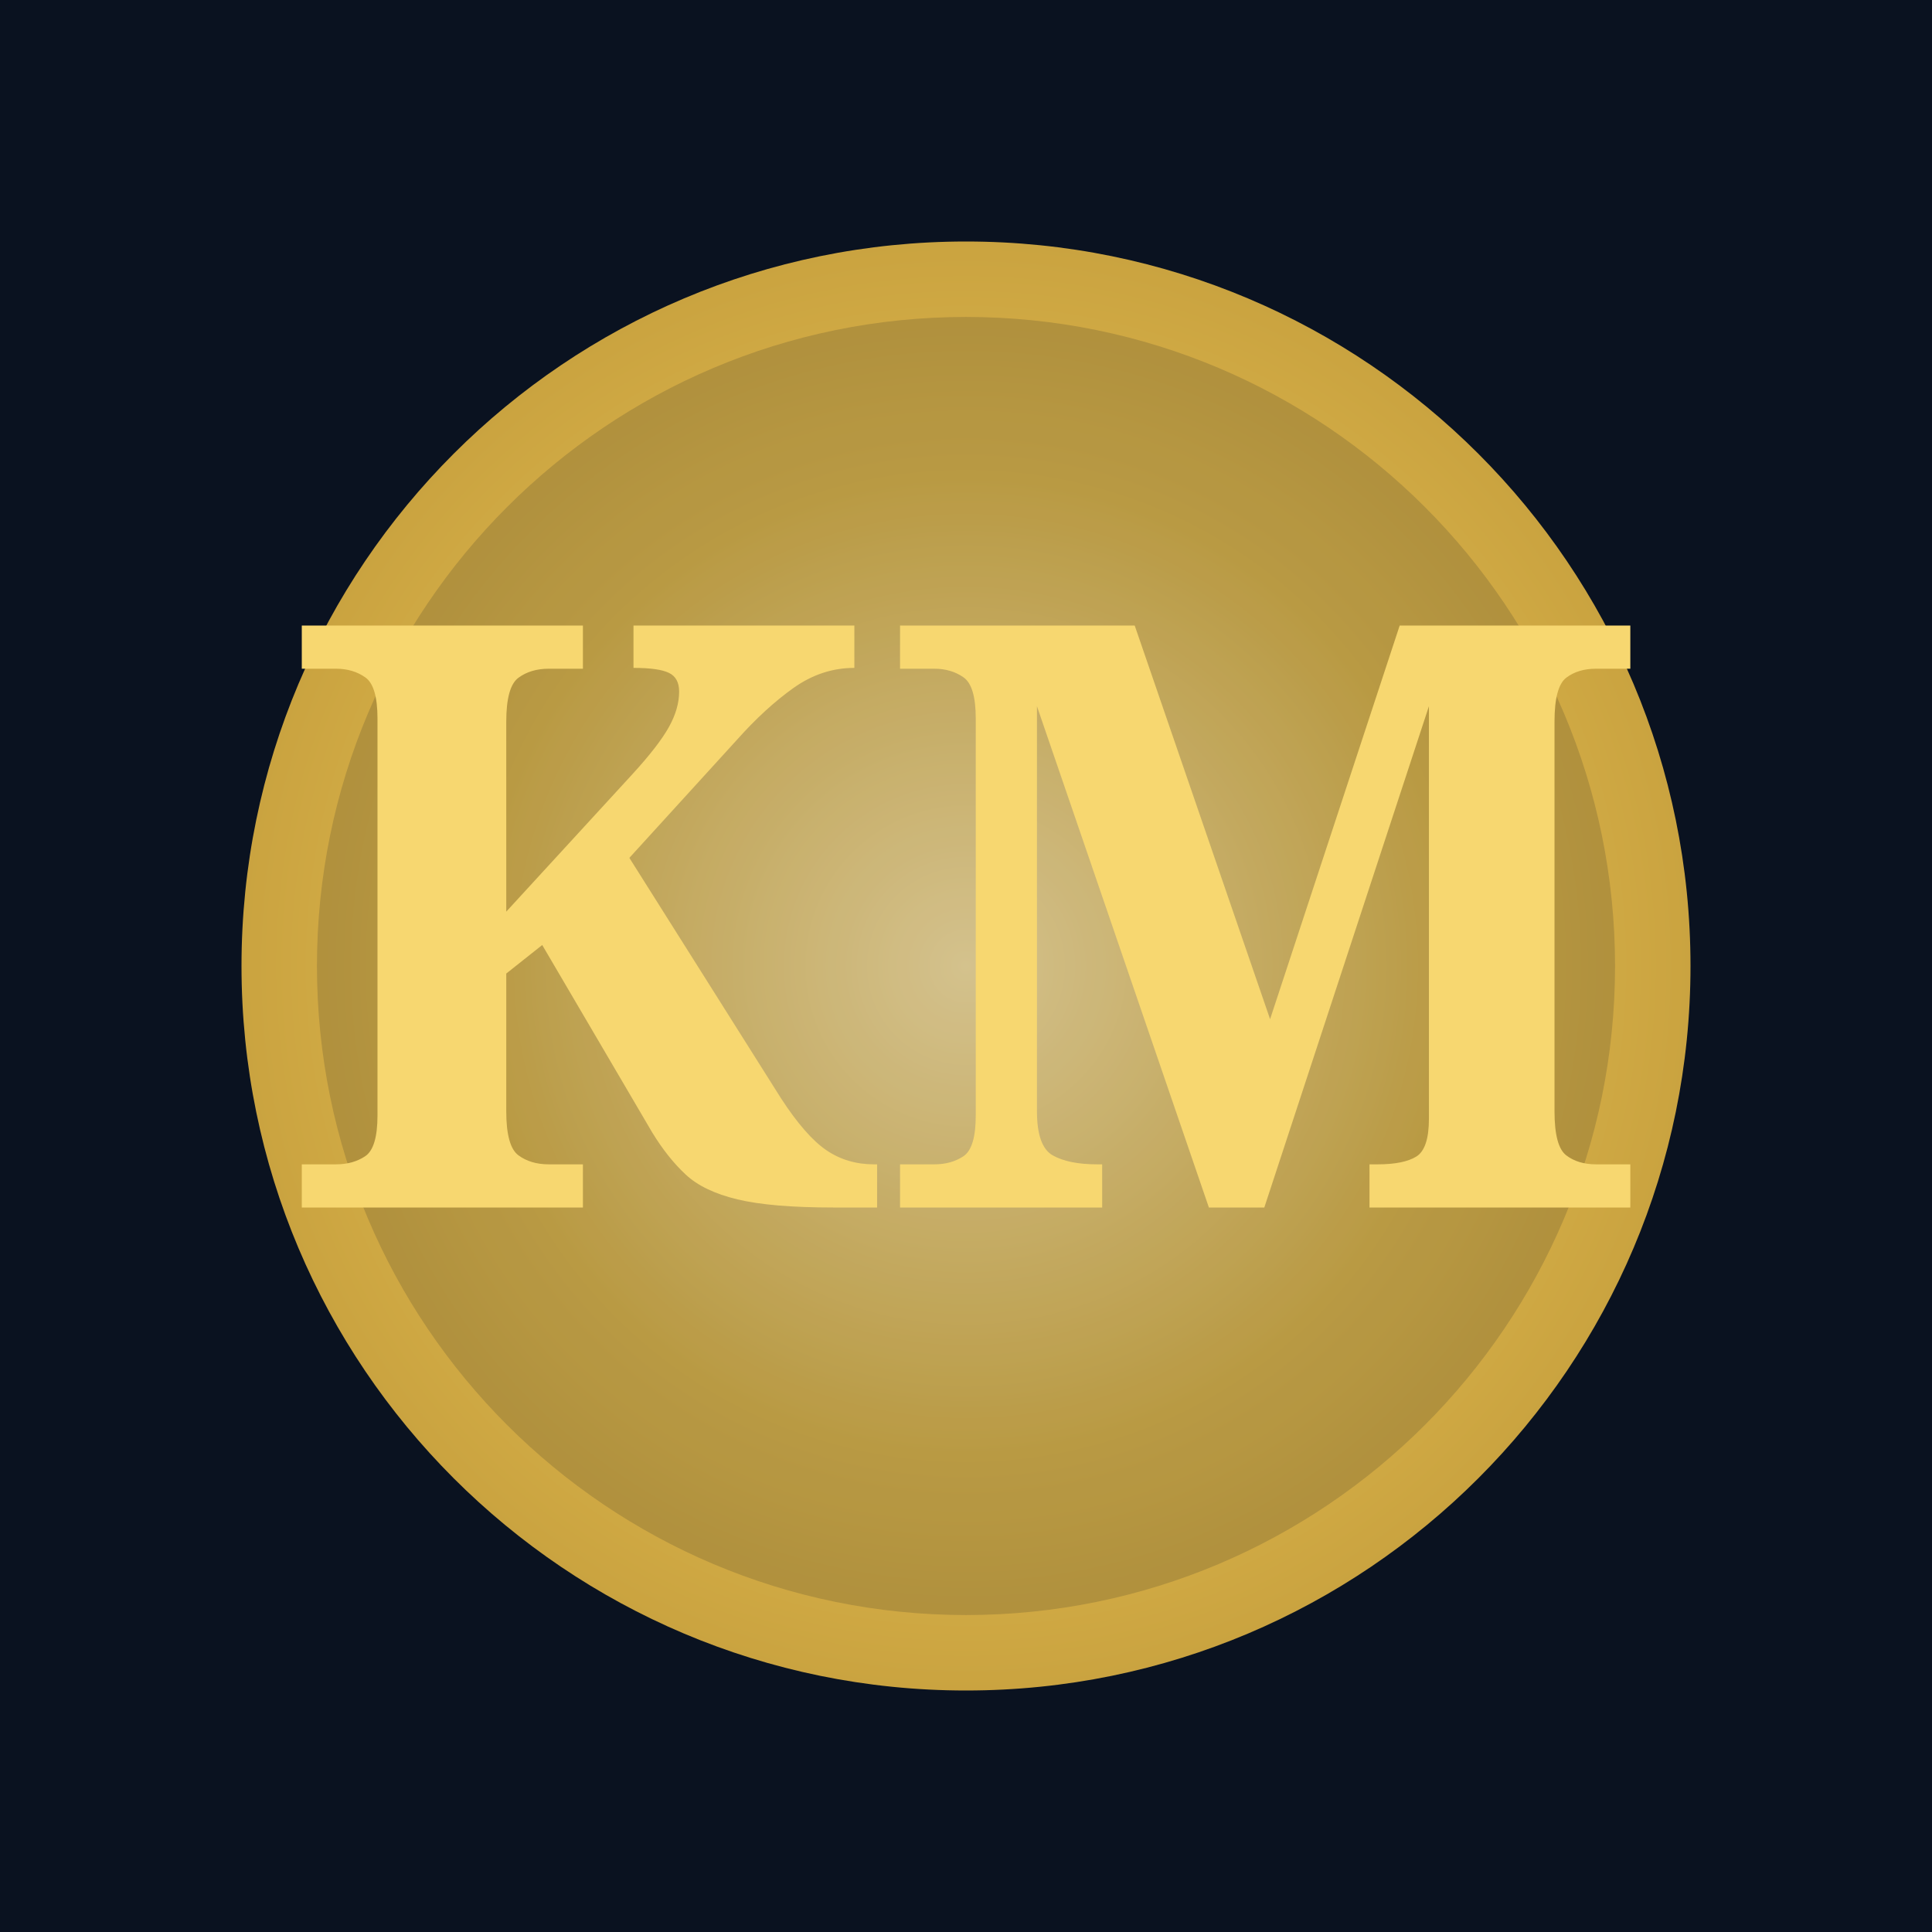
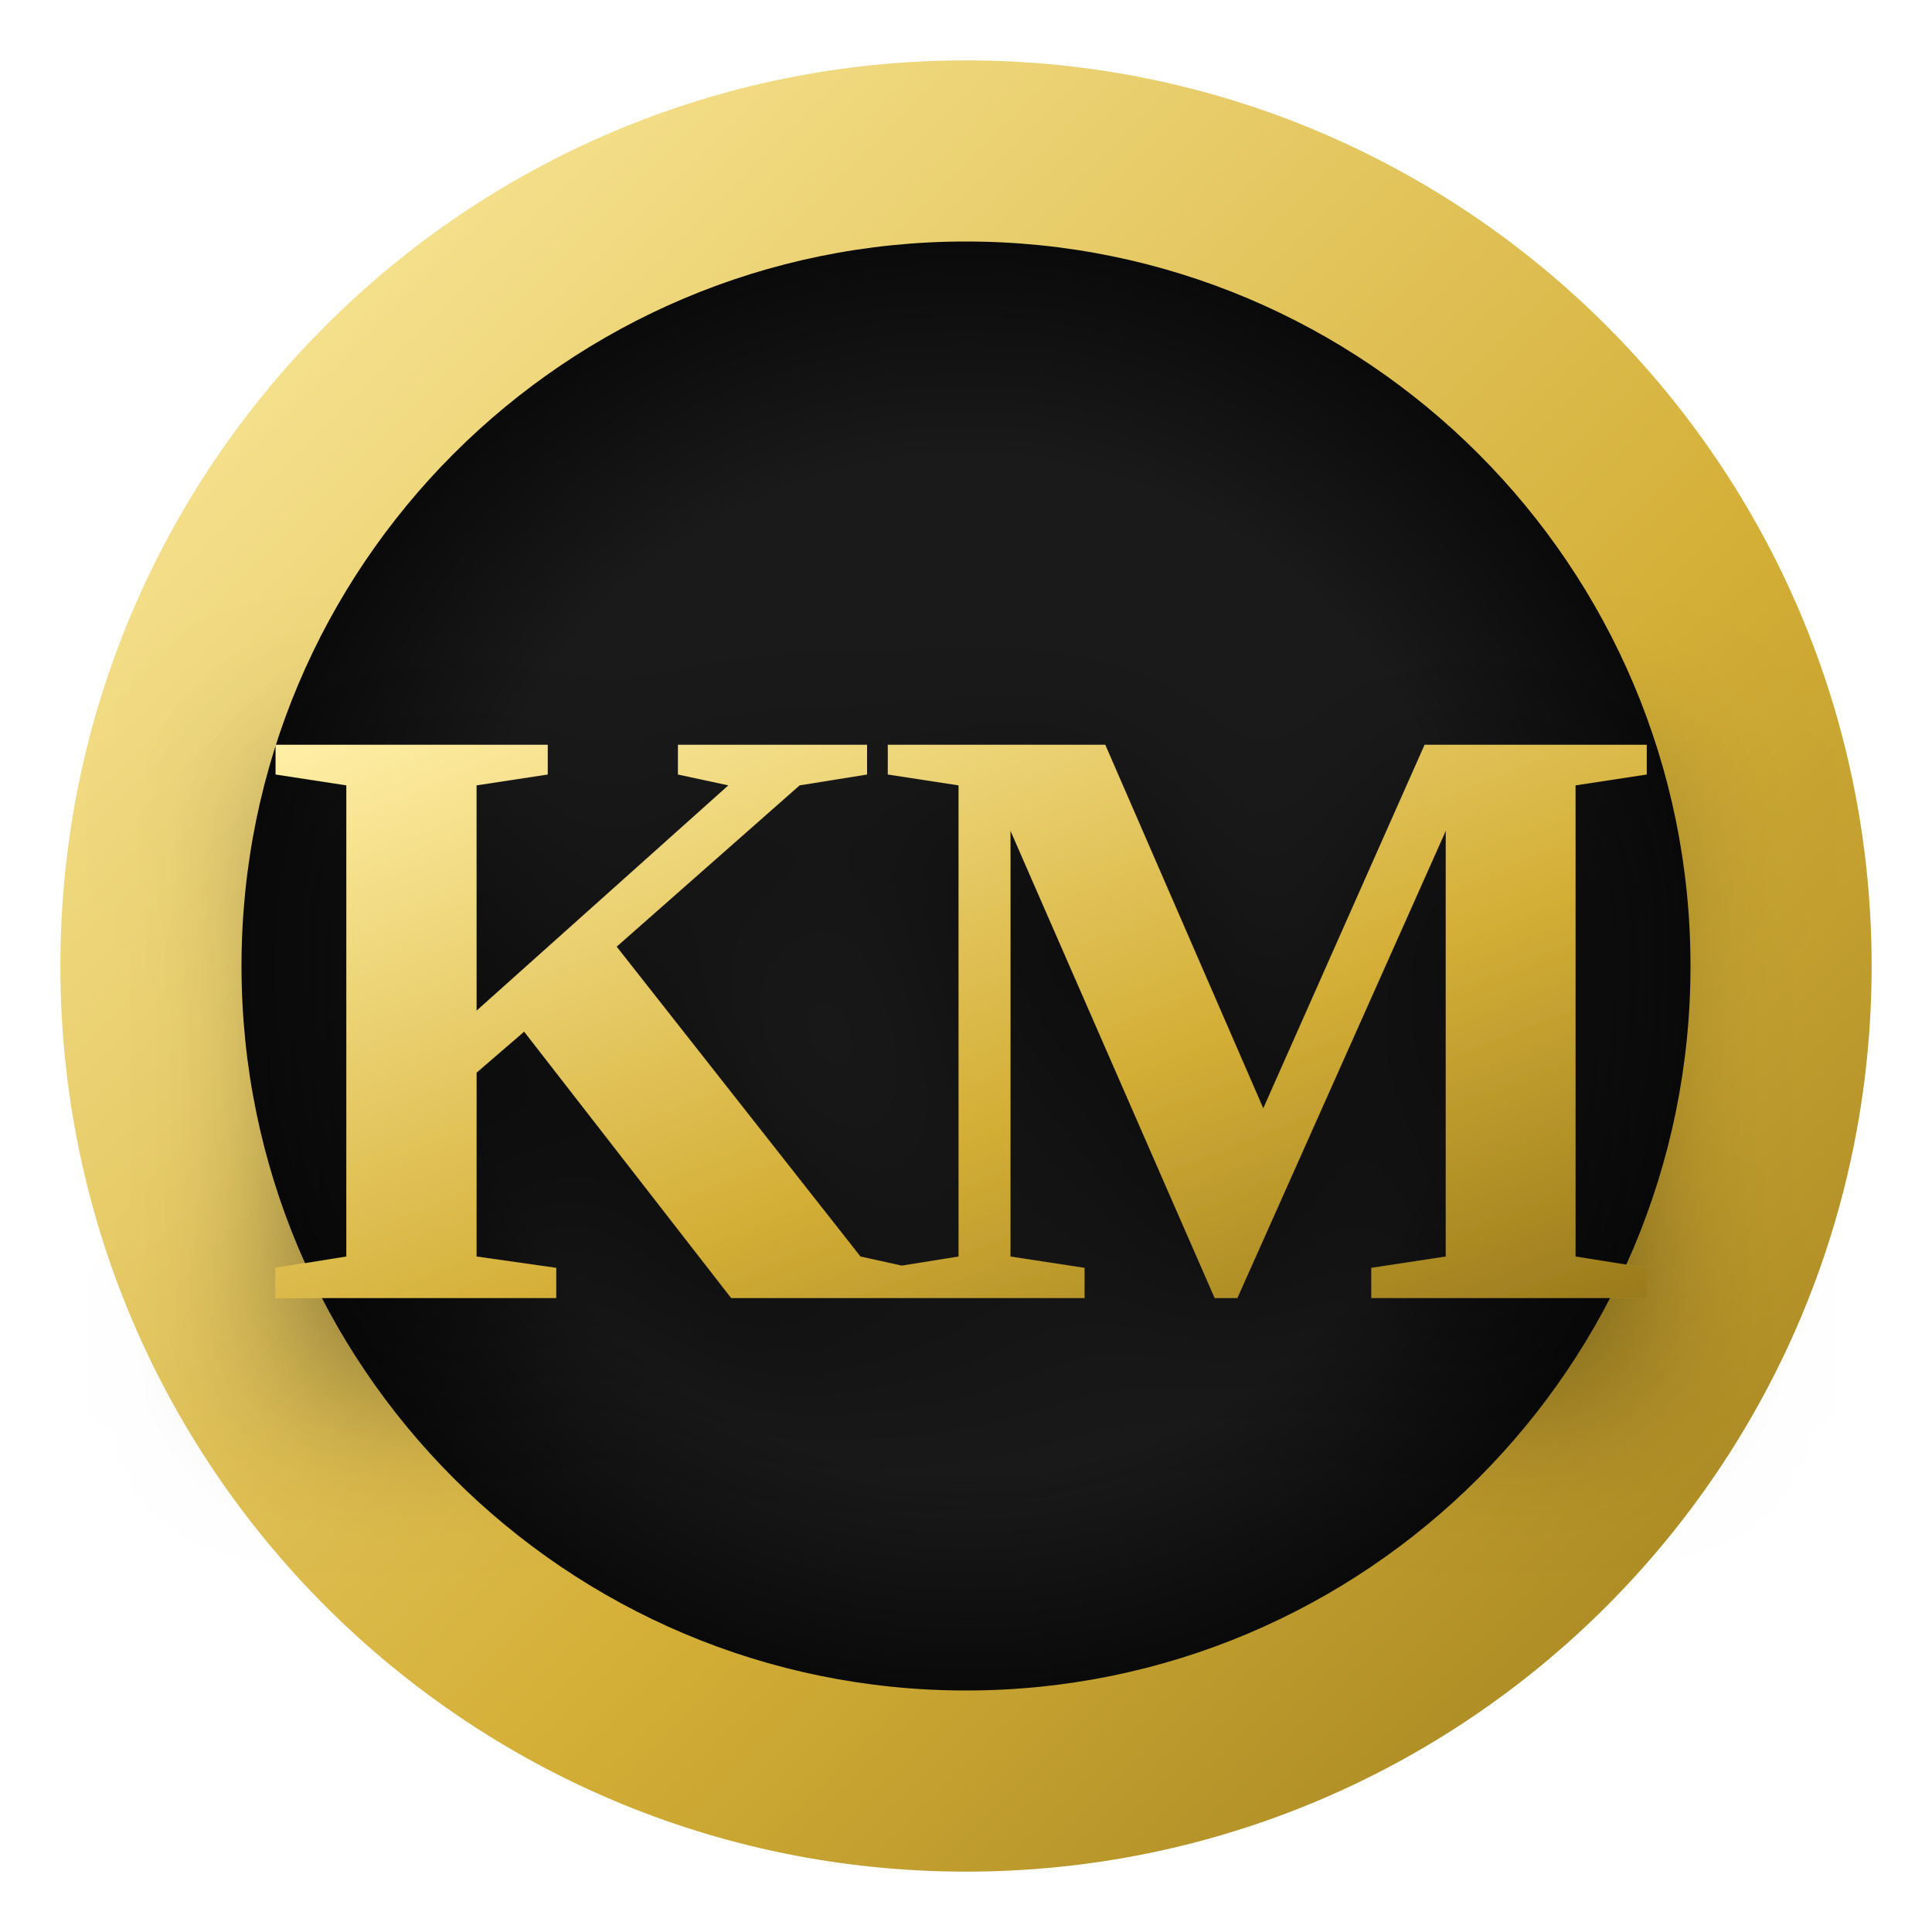
- <svg xmlns="http://www.w3.org/2000/svg" viewBox="0 0 256 256">
+ <svg xmlns="http://www.w3.org/2000/svg" viewBox="0 0 64 64" width="100%" height="100%">
  <defs>
-     <radialGradient id="gold" cx="50%" cy="50%" r="75%">
-       <stop offset="0%" stop-color="#F9E2A1" />
-       <stop offset="45%" stop-color="#D9B34A" />
-       <stop offset="100%" stop-color="#B38B30" />
+     <linearGradient id="gold" x1="0%" y1="0%" x2="100%" y2="100%">
+       <stop offset="0%" stop-color="#FFEFA6" />
+       <stop offset="60%" stop-color="#D4AF37" />
+       <stop offset="100%" stop-color="#9A7B1C" />
+     </linearGradient>
+     <radialGradient id="darkCore" cx="50%" cy="50%" r="50%">
+       <stop offset="70%" stop-color="#1A1A1A" />
+       <stop offset="100%" stop-color="#0A0A0A" />
    </radialGradient>
  </defs>
-   <rect width="256" height="256" fill="#0A1220" />
-   <circle cx="128" cy="128" r="96" fill="url(#gold)" />
-   <circle cx="128" cy="128" r="86" fill="#0A1220" opacity="0.16" />
-   <text x="128" y="160" text-anchor="middle" font-family="Playfair Display, serif" font-size="108" fill="#F7D770" font-weight="700">KM</text>
+   <circle cx="32" cy="32" r="30" fill="url(#gold)" />
+   <circle cx="32" cy="32" r="24" fill="url(#darkCore)" />
+   <text x="32" y="43" font-family="Georgia, 'Times New Roman', serif" font-size="28" font-weight="bold" letter-spacing="-1.5" text-anchor="middle" fill="url(#gold)" style="filter: drop-shadow(0px 2px 3px rgba(0,0,0,0.75));">KM</text>
</svg>
